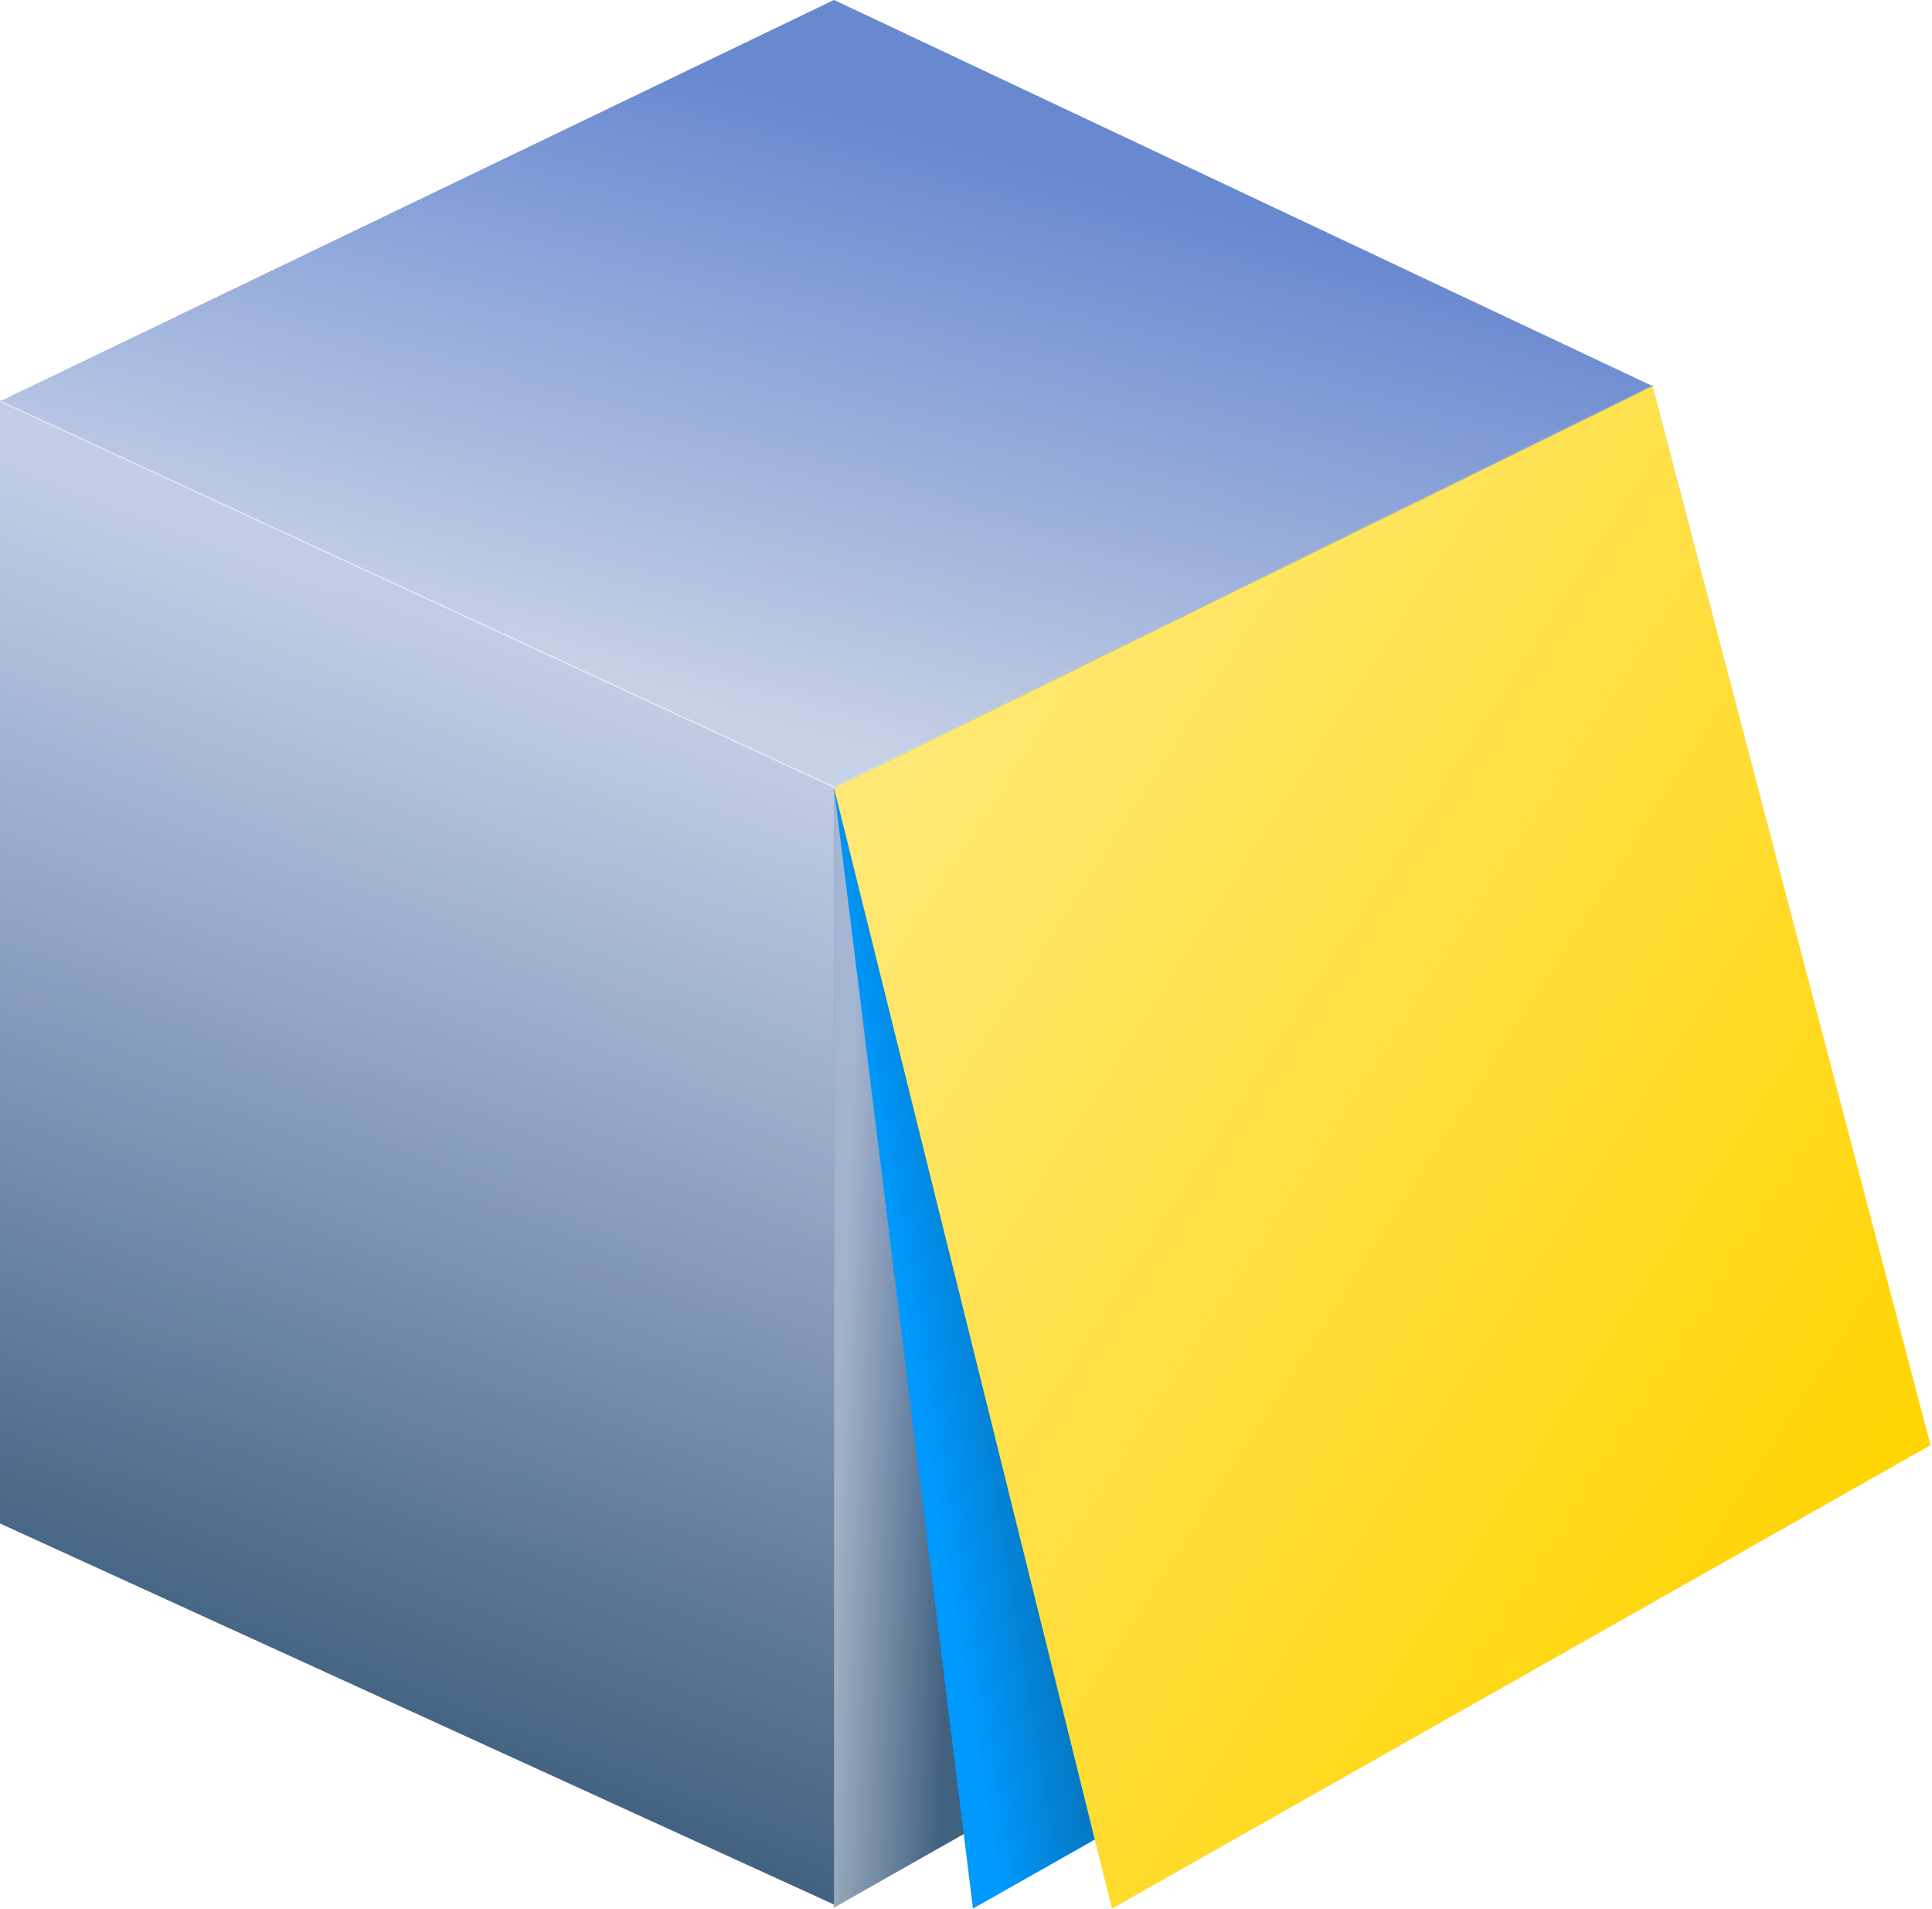
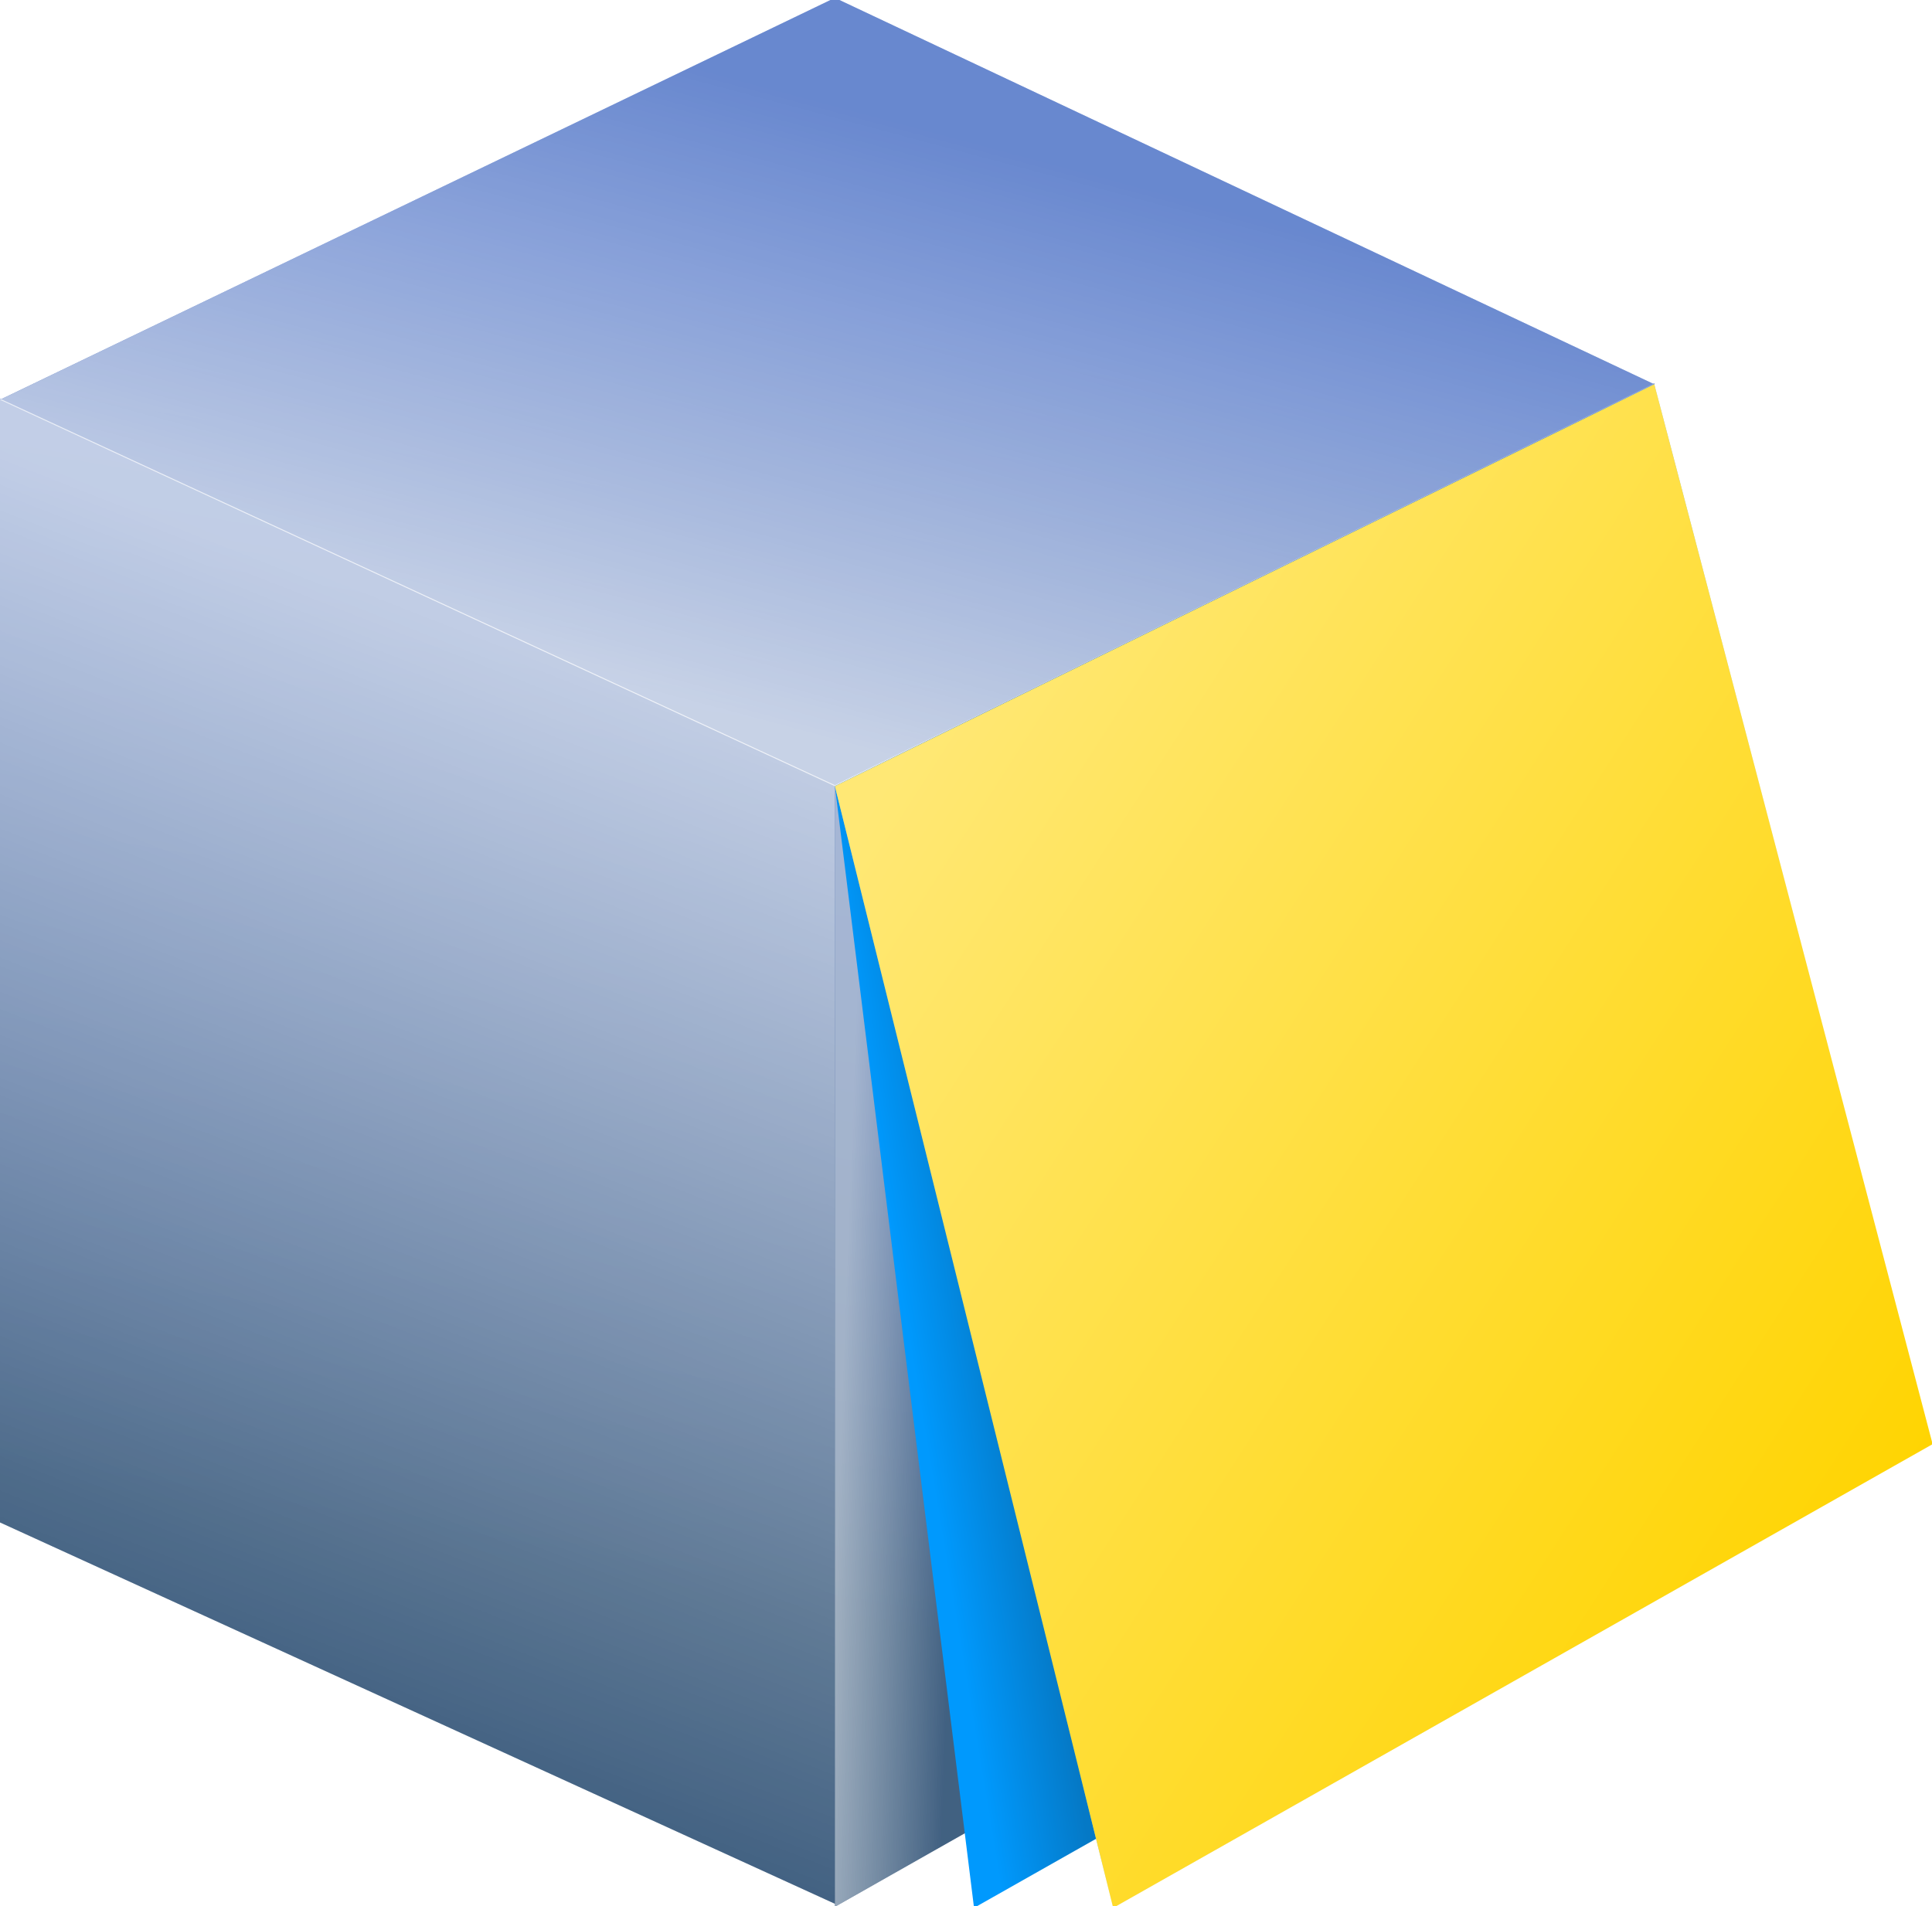
- <svg xmlns="http://www.w3.org/2000/svg" width="910" height="899" viewBox="0 0 910 899" fill="none">
-   <path fill-rule="evenodd" clip-rule="evenodd" d="M777.834 181.614L392.813 0L0.527 188.879L0 188.635V189.132V451.49V717.486L392.813 896.953L392.812 898.373L778.351 680.146V574.668V432.819V301.882L778.351 181.858L778.351 181.36L777.834 181.614Z" fill="url(#paint0_linear_93_9)" />
-   <path d="M392.813 896.953L0 717.486V451.49V188.635L392.813 370.493V621.953V636.502V651.051V896.953Z" fill="url(#paint1_linear_93_9)" />
-   <path d="M778.351 181.36L392.812 370.493V476.465V634.941V778.349V898.373L778.351 680.146V574.668V432.819V301.882V181.36Z" fill="url(#paint2_linear_93_9)" />
-   <path d="M392.813 370.99L778.351 181.858L392.813 0L0 189.132L392.813 370.99Z" fill="url(#paint3_linear_93_9)" />
-   <path d="M778.351 181.858L392.812 370.991L458.281 898.87L843.82 680.644L778.351 181.858Z" fill="url(#paint4_linear_93_9)" />
+ <svg xmlns="http://www.w3.org/2000/svg" width="909" height="897" viewBox="0 0 909 897" fill="none">
+   <path fill-rule="evenodd" clip-rule="evenodd" d="M777.834 180.614L392.813 -1L0.527 187.879L0 187.635V188.132V450.49V716.486L392.813 895.953L392.812 897.373L778.351 679.146V573.668V431.819V300.882L778.351 180.858L778.351 180.36L777.834 180.614Z" fill="url(#paint0_linear_93_9)" />
+   <path d="M392.813 895.953L0 716.486V450.49V187.635L392.813 369.493V620.953V635.502V650.051V895.953Z" fill="url(#paint1_linear_93_9)" />
+   <path d="M778.351 180.36L392.812 369.493V475.465V633.941V777.349V897.373L778.351 679.146V573.668V431.819V300.882V180.36Z" fill="url(#paint2_linear_93_9)" />
+   <path d="M392.813 369.99L778.351 180.858L392.813 -1L0 188.132L392.813 369.99Z" fill="url(#paint3_linear_93_9)" />
+   <path d="M778.351 180.858L392.812 369.991L458.281 897.87L843.82 679.644L778.351 180.858Z" fill="url(#paint4_linear_93_9)" />
  <g filter="url(#filter0_b_93_9)">
-     <path d="M778.351 181.858L392.812 370.991L523.75 898.87L909.289 680.644L778.351 181.858Z" fill="url(#paint5_linear_93_9)" />
+     <path d="M778.351 180.858L392.812 369.991L523.75 897.87L909.289 679.644L778.351 180.858Z" fill="url(#paint5_linear_93_9)" />
  </g>
  <defs>
-     <filter id="filter0_b_93_9" x="342.812" y="131.858" width="616.477" height="817.012" filterUnits="userSpaceOnUse" color-interpolation-filters="sRGB">
+     <filter id="filter0_b_93_9" x="342.812" y="130.858" width="616.477" height="817.012" filterUnits="userSpaceOnUse" color-interpolation-filters="sRGB">
      <feFlood flood-opacity="0" result="BackgroundImageFix" />
      <feGaussianBlur in="BackgroundImage" stdDeviation="25" />
      <feComposite in2="SourceAlpha" operator="in" result="effect1_backgroundBlur_93_9" />
      <feBlend mode="normal" in="SourceGraphic" in2="effect1_backgroundBlur_93_9" result="shape" />
    </filter>
-     <linearGradient id="paint0_linear_93_9" x1="735.109" y1="203.606" x2="633.771" y2="803.304" gradientUnits="userSpaceOnUse">
+     <linearGradient id="paint0_linear_93_9" x1="735.109" y1="202.606" x2="633.771" y2="802.304" gradientUnits="userSpaceOnUse">
      <stop stop-color="#2754BA" />
      <stop offset="1" stop-color="#123962" />
    </linearGradient>
-     <linearGradient id="paint1_linear_93_9" x1="393" y1="324.5" x2="196" y2="826" gradientUnits="userSpaceOnUse">
+     <linearGradient id="paint1_linear_93_9" x1="393" y1="323.5" x2="196" y2="825" gradientUnits="userSpaceOnUse">
      <stop offset="0.073" stop-color="white" stop-opacity="0.72" />
      <stop offset="1" stop-color="white" stop-opacity="0.2" />
    </linearGradient>
-     <linearGradient id="paint2_linear_93_9" x1="393" y1="744.499" x2="447.5" y2="746.499" gradientUnits="userSpaceOnUse">
+     <linearGradient id="paint2_linear_93_9" x1="393" y1="743.499" x2="447.5" y2="745.499" gradientUnits="userSpaceOnUse">
      <stop stop-color="white" stop-opacity="0.6" />
      <stop offset="1" stop-color="white" stop-opacity="0.2" />
    </linearGradient>
-     <linearGradient id="paint3_linear_93_9" x1="313.5" y1="329.5" x2="389" y2="47.5" gradientUnits="userSpaceOnUse">
+     <linearGradient id="paint3_linear_93_9" x1="313.5" y1="328.5" x2="389" y2="46.5" gradientUnits="userSpaceOnUse">
      <stop stop-color="white" stop-opacity="0.75" />
      <stop offset="1" stop-color="white" stop-opacity="0.3" />
    </linearGradient>
-     <linearGradient id="paint4_linear_93_9" x1="447.37" y1="749.254" x2="491.016" y2="741.98" gradientUnits="userSpaceOnUse">
+     <linearGradient id="paint4_linear_93_9" x1="447.37" y1="748.254" x2="491.016" y2="740.98" gradientUnits="userSpaceOnUse">
      <stop stop-color="#0099FD" />
      <stop offset="1" stop-color="#0579C6" />
    </linearGradient>
-     <linearGradient id="paint5_linear_93_9" x1="410.998" y1="378.264" x2="909.289" y2="698.334" gradientUnits="userSpaceOnUse">
+     <linearGradient id="paint5_linear_93_9" x1="410.998" y1="377.264" x2="909.289" y2="697.334" gradientUnits="userSpaceOnUse">
      <stop stop-color="#FFE875" />
      <stop offset="1" stop-color="#FFD400" />
    </linearGradient>
  </defs>
</svg>
